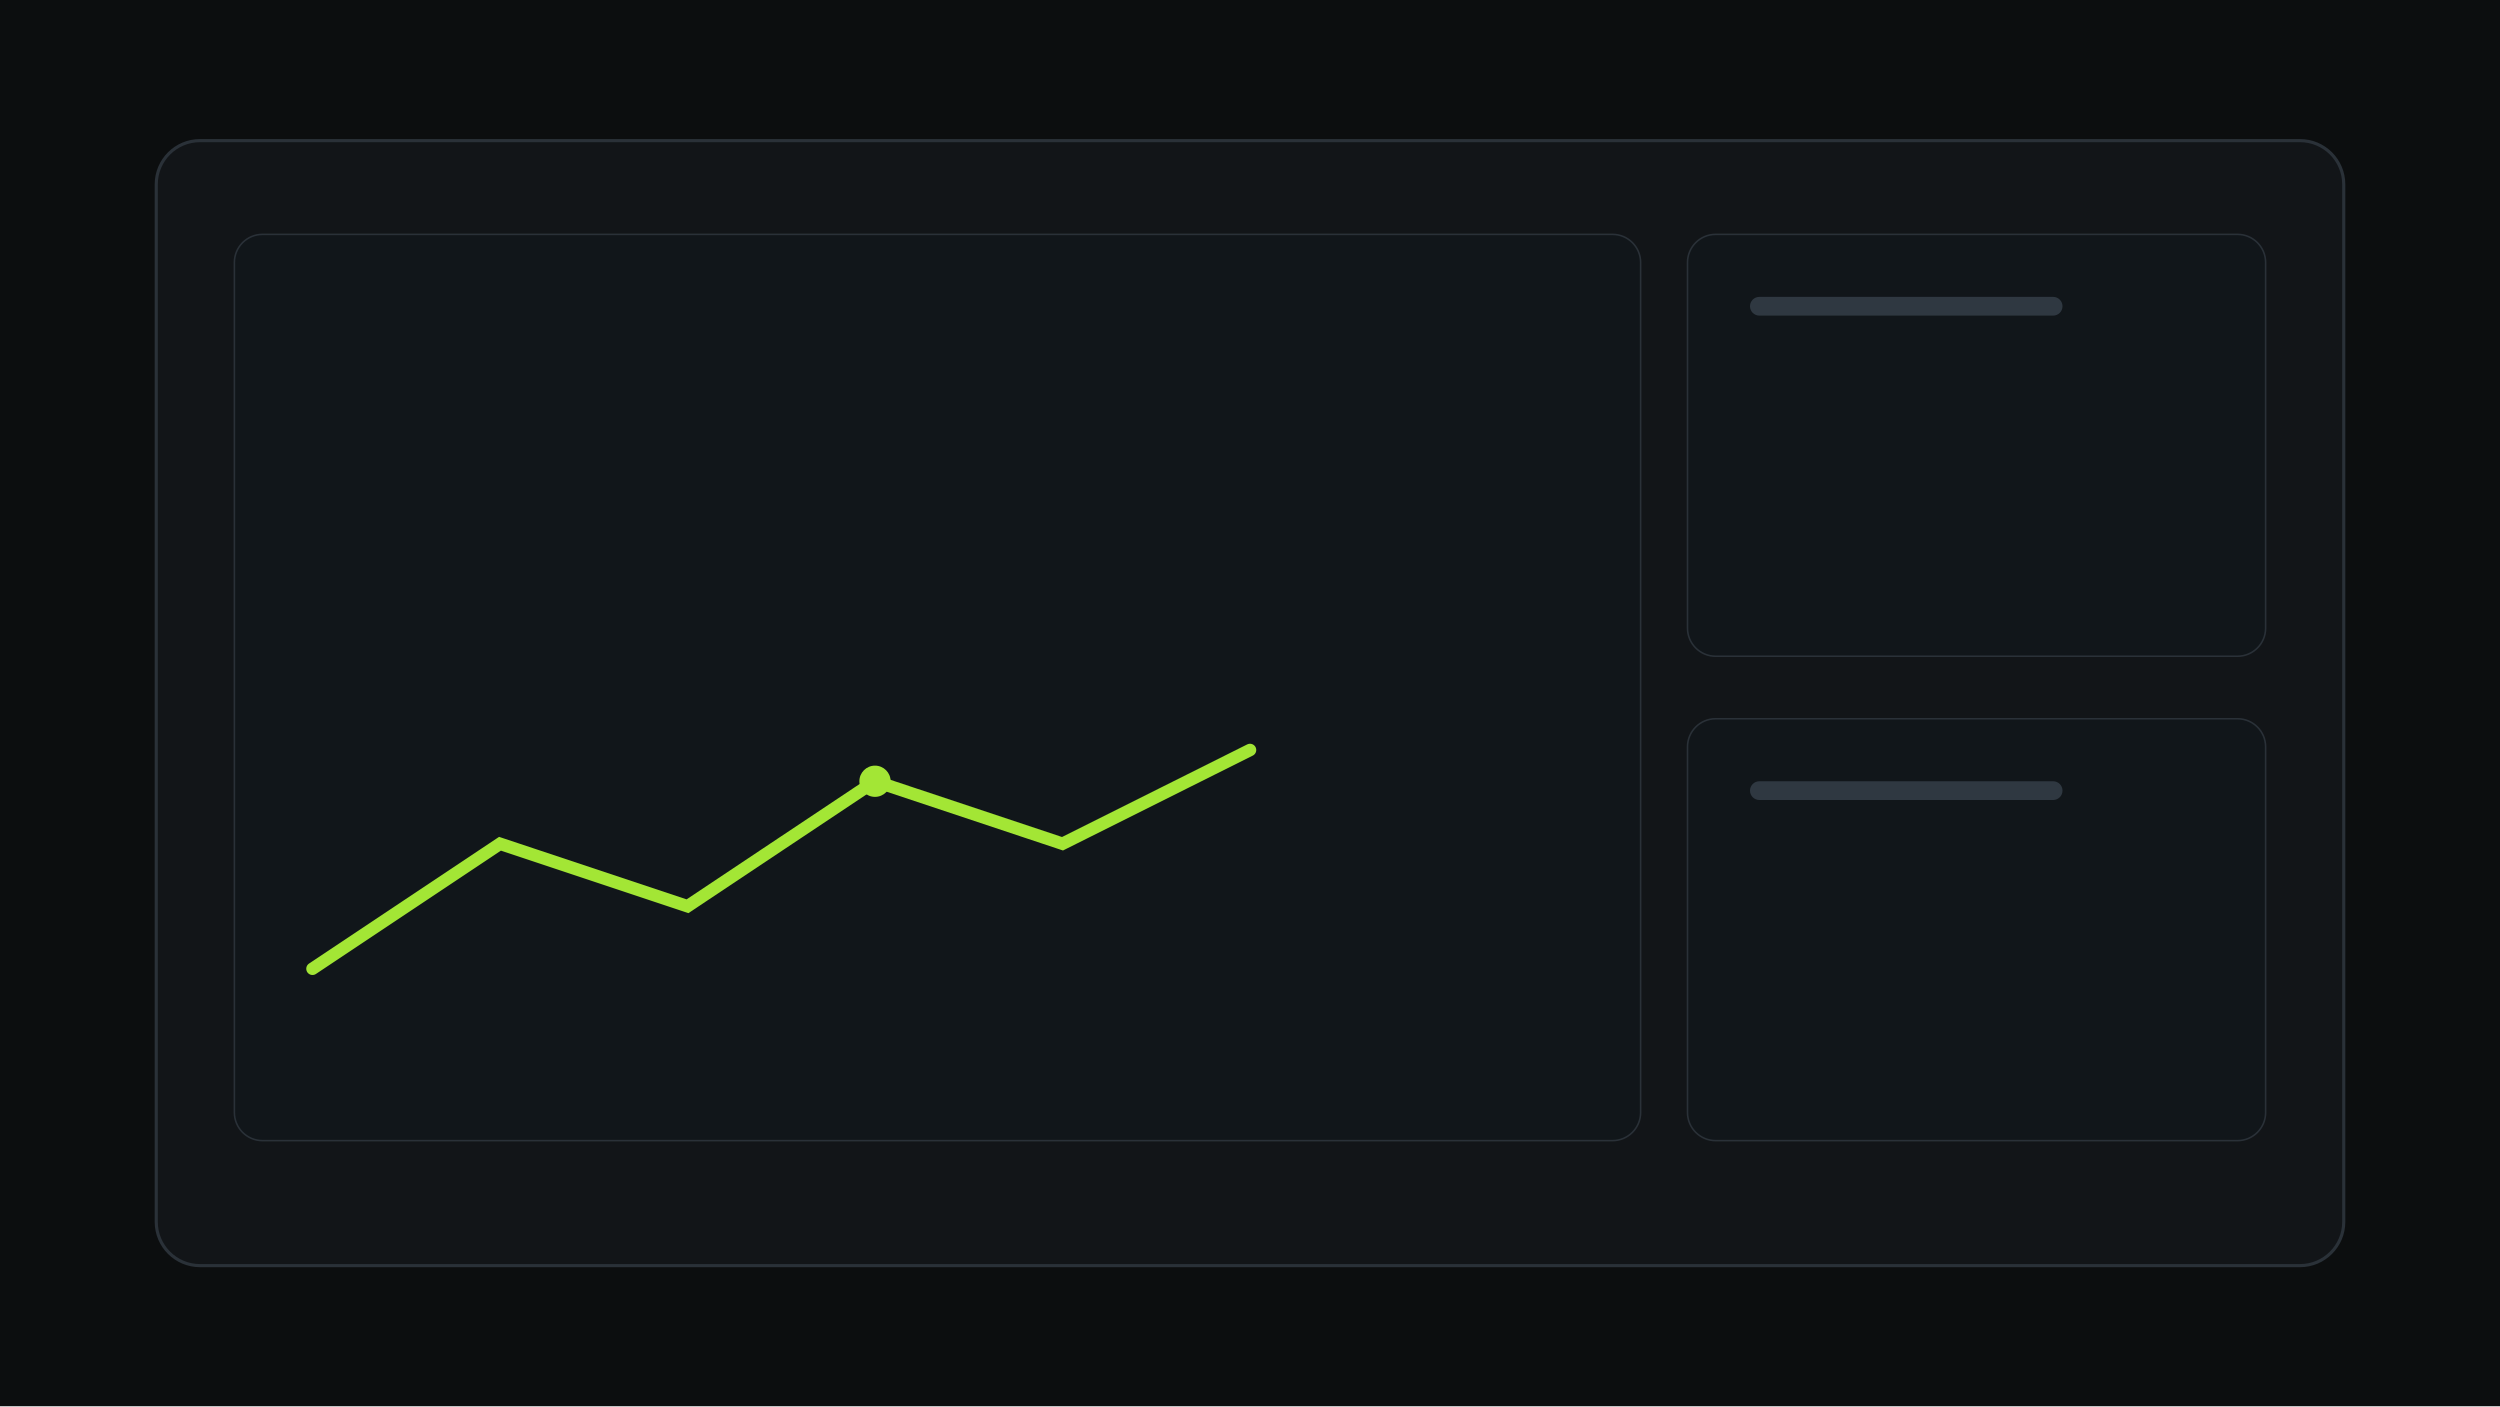
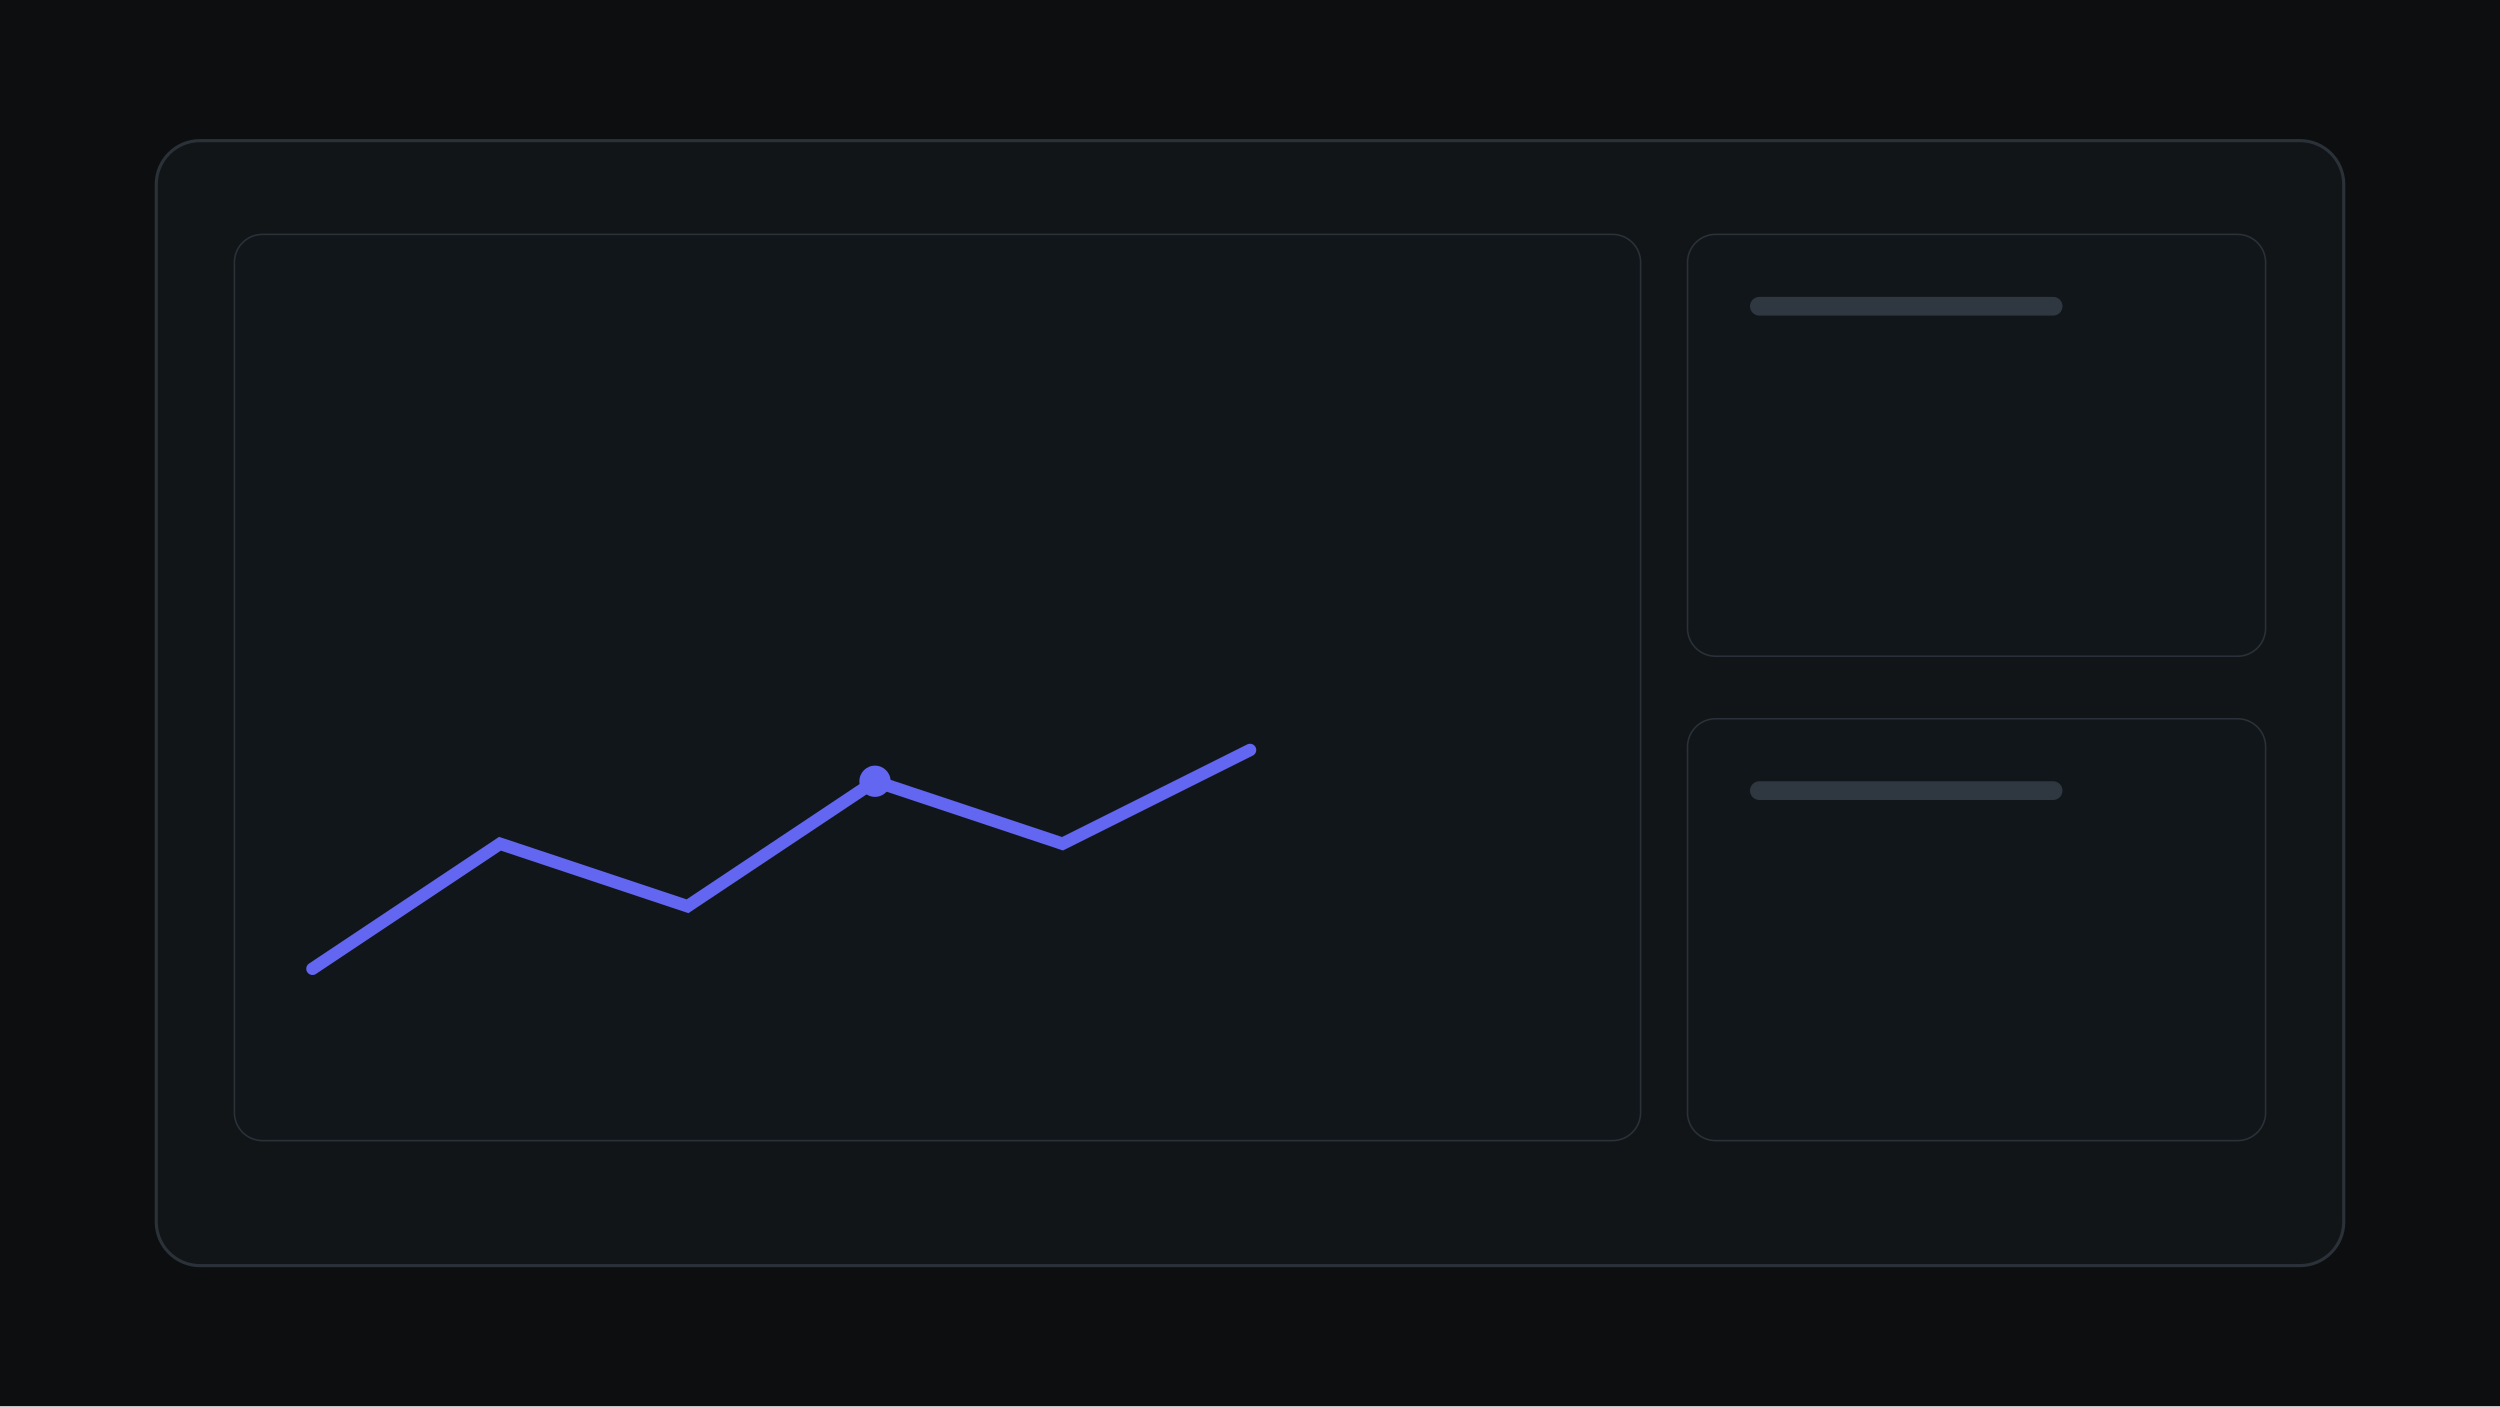
<svg xmlns="http://www.w3.org/2000/svg" width="1600" height="900" viewBox="0 0 1600 900" fill="none" role="img" aria-label="Trucking dispatch dashboard">
  <rect width="1600" height="900" fill="#0C0E0F" />
  <rect x="100" y="90" width="1400" height="720" rx="28" fill="#121518" stroke="#2A3138" stroke-width="2" />
  <rect x="150" y="150" width="900" height="580" rx="18" fill="#11161A" stroke="#2A3138" />
  <rect x="1080" y="150" width="370" height="270" rx="18" fill="#11161A" stroke="#2A3138" />
  <rect x="1080" y="460" width="370" height="270" rx="18" fill="#11161A" stroke="#2A3138" />
-   <path d="M200 620L320 540L440 580L560 500L680 540L800 480" stroke="#A3E635" stroke-width="8" stroke-linecap="round" />
-   <circle cx="560" cy="500" r="10" fill="#A3E635" />
+   <path d="M200 620L320 540L440 580L560 500L680 540L800 480" stroke="#6366F1" stroke-width="8" stroke-linecap="round" />
+   <circle cx="560" cy="500" r="10" fill="#6366F1" />
  <rect x="1120" y="190" width="200" height="12" rx="6" fill="#2F3841" />
  <rect x="1120" y="500" width="200" height="12" rx="6" fill="#2F3841" />
</svg>
